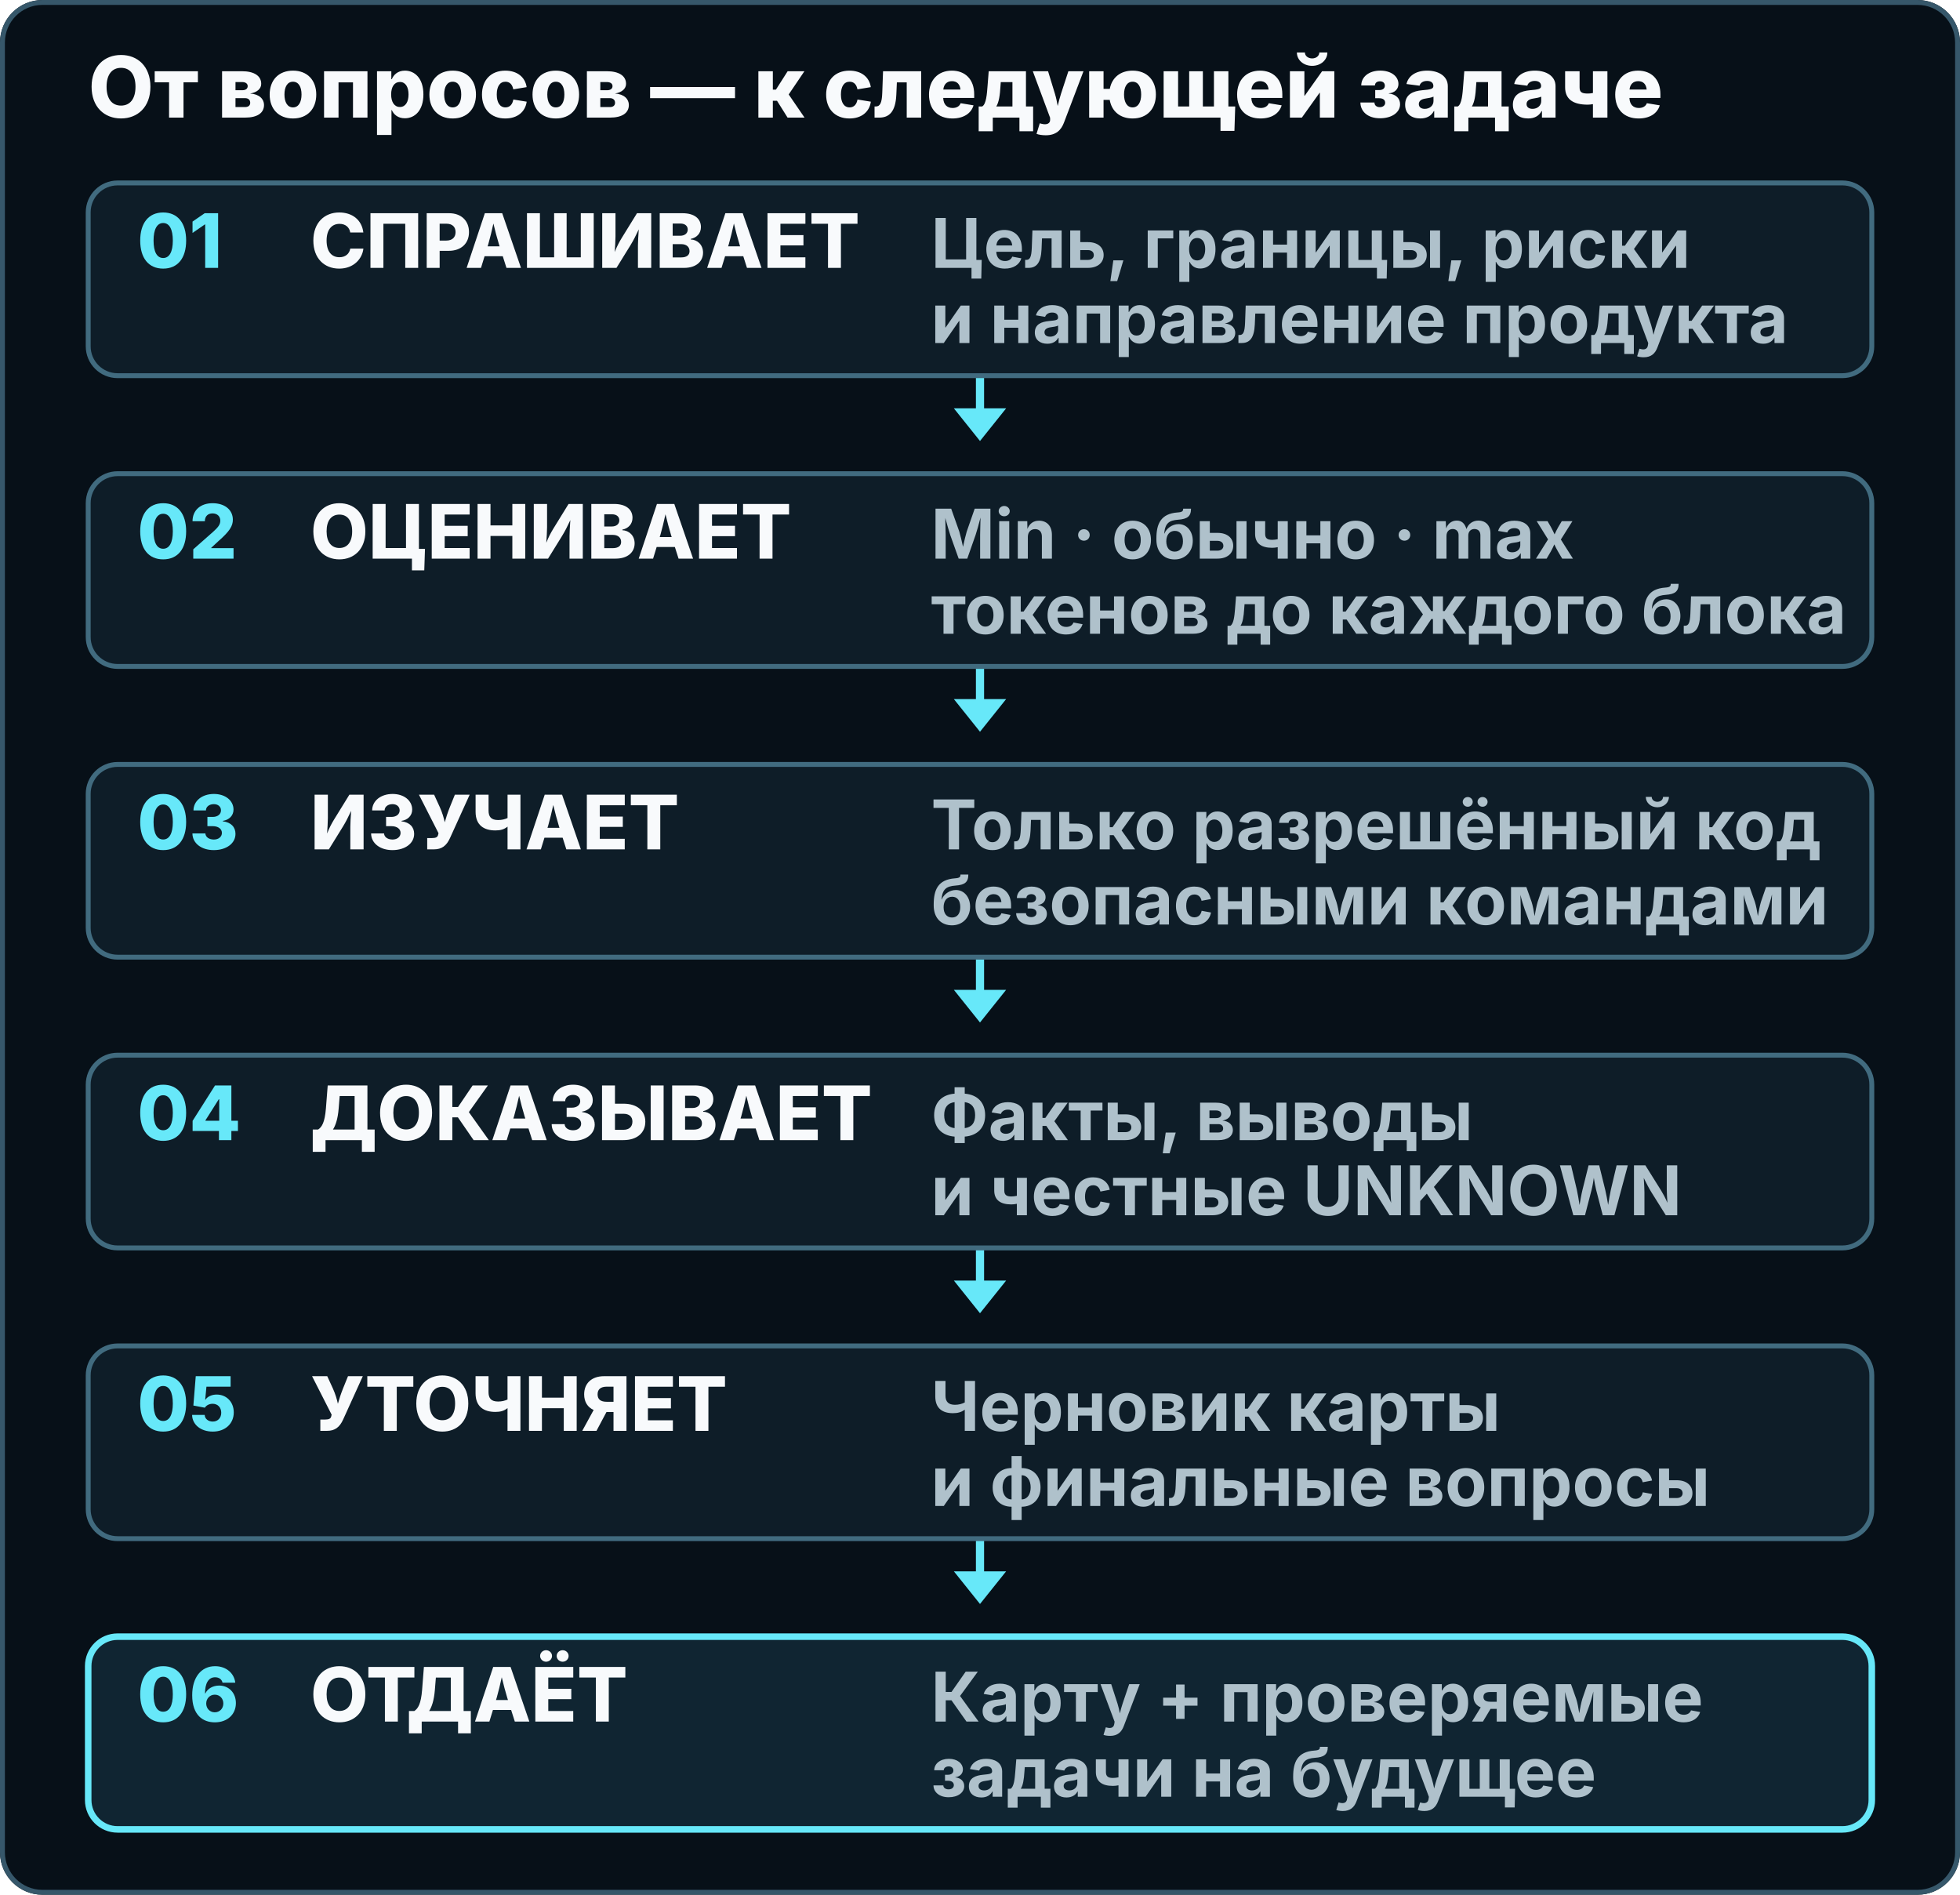
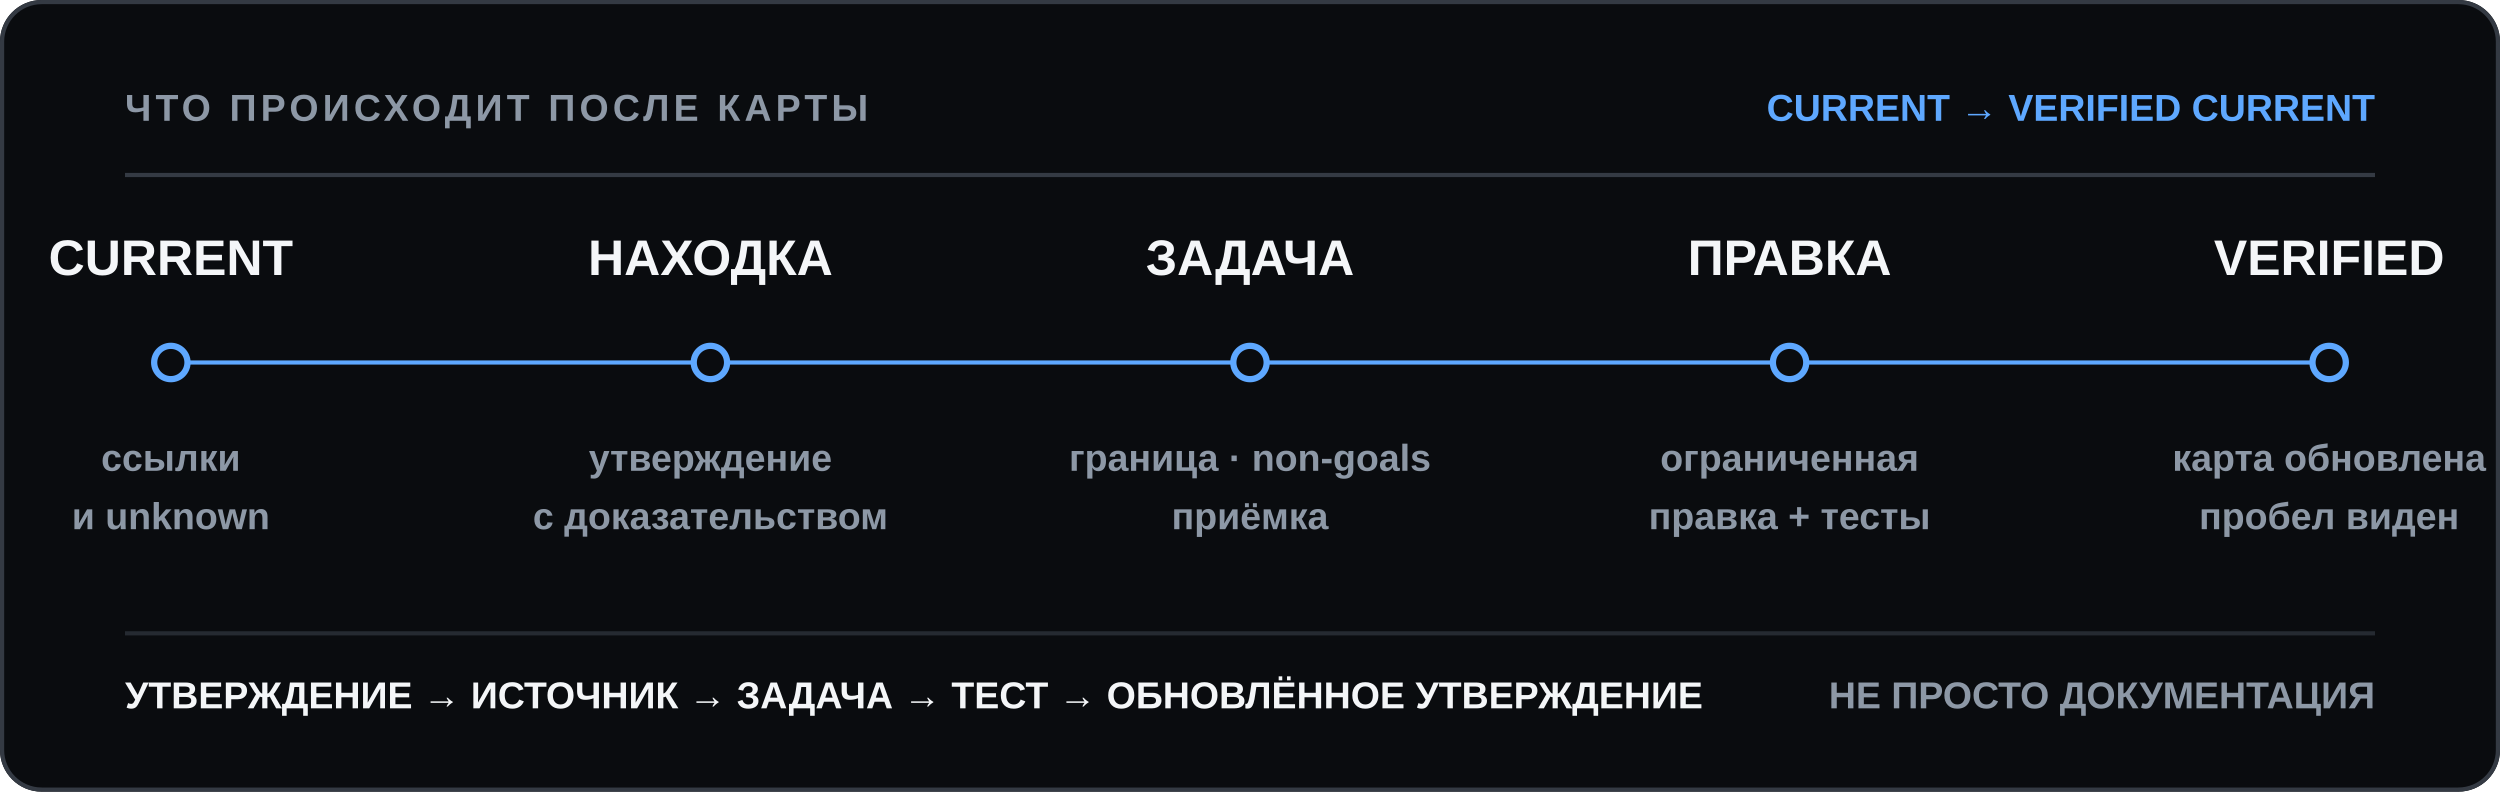
- <svg xmlns="http://www.w3.org/2000/svg" width="1200" height="1160" viewBox="0 0 1200 1160" role="img" aria-labelledby="title desc">
-   <rect width="1200" height="1160" rx="26" fill="#071018" />
-   <rect x="1.5" y="1.5" width="1197" height="1157" rx="24.5" fill="none" stroke="#36576A" stroke-width="3" />
-   <g font-family="-apple-system, BlinkMacSystemFont, 'Segoe UI', sans-serif">
-     <text x="54" y="72" fill="#F8FAFC" font-size="52" font-weight="780">
-       От вопросов — к следующей задаче
+ <svg xmlns="http://www.w3.org/2000/svg" width="1200" height="380" viewBox="0 0 1200 380" role="img" aria-labelledby="title desc">
+   <rect width="1200" height="380" rx="20" fill="#0A0C0F" />
+   <rect x="1" y="1" width="1198" height="378" rx="19" fill="none" stroke="#343A43" stroke-width="2" />
+   <g font-family="Arial, sans-serif">
+     <text x="60" y="58" fill="#8D98A6" font-size="18" font-weight="650" letter-spacing="2">ЧТО ПРОИСХОДИТ ПОСЛЕ КАРТЫ</text>
+     <text x="1140" y="58" fill="#5EA8FF" font-size="18" font-weight="700" text-anchor="end">CURRENT → VERIFIED CURRENT</text>
+     <path d="M60 84H1140" stroke="#343A43" stroke-width="2" />
+     <path d="M82 174H1118" stroke="#5EA8FF" stroke-width="2" />
+     <g fill="#0A0C0F" stroke="#5EA8FF" stroke-width="3">
+       <circle cx="82" cy="174" r="8" />
+       <circle cx="341" cy="174" r="8" />
+       <circle cx="600" cy="174" r="8" />
+       <circle cx="859" cy="174" r="8" />
+       <circle cx="1118" cy="174" r="8" />
+     </g>
+     <g fill="#F4F6F8" font-size="24" font-weight="700">
+       <text x="82" y="132" text-anchor="middle">CURRENT</text>
+       <text x="341" y="132" text-anchor="middle">НАХОДКА</text>
+       <text x="600" y="132" text-anchor="middle">ЗАДАЧА</text>
+       <text x="859" y="132" text-anchor="middle">ПРАВКА</text>
+       <text x="1118" y="132" text-anchor="middle">VERIFIED</text>
+     </g>
+     <g fill="#8D98A6" font-size="18" font-weight="550">
+       <text x="82" y="226" text-anchor="middle">ссылки</text>
+       <text x="82" y="254" text-anchor="middle">и unknown</text>
+       <text x="341" y="226" text-anchor="middle">утверждение</text>
+       <text x="341" y="254" text-anchor="middle">с доказательством</text>
+       <text x="600" y="226" text-anchor="middle">граница · non-goals</text>
+       <text x="600" y="254" text-anchor="middle">приёмка</text>
+       <text x="859" y="226" text-anchor="middle">ограниченная</text>
+       <text x="859" y="254" text-anchor="middle">правка + тесты</text>
+       <text x="1118" y="226" text-anchor="middle">карта обновлена</text>
+       <text x="1118" y="254" text-anchor="middle">пробел виден</text>
+     </g>
+     <path d="M60 304H1140" stroke="#252A31" stroke-width="2" />
+     <text x="60" y="340" fill="#F4F6F8" font-size="18" font-weight="650">
+       УТВЕРЖДЕНИЕ → ИСТОЧНИК → ЗАДАЧА → ТЕСТ → ОБНОВЛЁННОЕ УТВЕРЖДЕНИЕ
    </text>
-     <g id="route" fill="none" stroke="#67E8F9" stroke-width="5">
-       <path d="M600 230V254" />
-       <path d="M600 408V432" />
-       <path d="M600 586V610" />
-       <path d="M600 764V788" />
-       <path d="M600 942V966" />
-     </g>
-     <g fill="#67E8F9">
-       <path d="M584 250H616L600 270Z" />
-       <path d="M584 428H616L600 448Z" />
-       <path d="M584 606H616L600 626Z" />
-       <path d="M584 784H616L600 804Z" />
-       <path d="M584 962H616L600 982Z" />
-     </g>
-     <g id="step-start">
-       <rect x="54" y="112" width="1092" height="118" rx="18" fill="#0E1D28" stroke="#416B7F" stroke-width="3" />
-       <text x="84" y="164" fill="#67E8F9" font-size="46" font-weight="800">01</text>
-       <text x="190" y="164" fill="#F8FAFC" font-size="46" font-weight="800">
-         СПРАШИВАЕТ
-       </text>
-       <text x="570" y="164" fill="#AFC1CB" font-size="42" font-weight="650">
-         Цель, границы, риски
-       </text>
-       <text x="570" y="210" fill="#AFC1CB" font-size="42" font-weight="650">
-         и направление продукта
-       </text>
-     </g>
-     <g id="step-budget">
-       <rect x="54" y="290" width="1092" height="118" rx="18" fill="#0E1D28" stroke="#416B7F" stroke-width="3" />
-       <text x="84" y="342" fill="#67E8F9" font-size="46" font-weight="800">02</text>
-       <text x="190" y="342" fill="#F8FAFC" font-size="46" font-weight="800">
-         ОЦЕНИВАЕТ
-       </text>
-       <text x="570" y="342" fill="#AFC1CB" font-size="42" font-weight="650">
-         Min · обычно · max
-       </text>
-       <text x="570" y="388" fill="#AFC1CB" font-size="42" font-weight="650">
-         токенов до каждого блока
-       </text>
-     </g>
-     <g id="step-map">
-       <rect x="54" y="468" width="1092" height="118" rx="18" fill="#0E1D28" stroke="#416B7F" stroke-width="3" />
-       <text x="84" y="520" fill="#67E8F9" font-size="46" font-weight="800">03</text>
-       <text x="190" y="520" fill="#F8FAFC" font-size="46" font-weight="800">
-         ИЗУЧАЕТ
-       </text>
-       <text x="570" y="520" fill="#AFC1CB" font-size="42" font-weight="650">
-         Только разрешённый код
-       </text>
-       <text x="570" y="566" fill="#AFC1CB" font-size="42" font-weight="650">
-         безопасными командами
-       </text>
-     </g>
-     <g id="step-evidence">
-       <rect x="54" y="646" width="1092" height="118" rx="18" fill="#0E1D28" stroke="#416B7F" stroke-width="3" />
-       <text x="84" y="698" fill="#67E8F9" font-size="46" font-weight="800">04</text>
-       <text x="190" y="698" fill="#F8FAFC" font-size="46" font-weight="800">
-         ДОКАЗЫВАЕТ
-       </text>
-       <text x="570" y="698" fill="#AFC1CB" font-size="42" font-weight="650">
-         Факты, выводы
-       </text>
-       <text x="570" y="744" fill="#AFC1CB" font-size="42" font-weight="650">
-         и честные UNKNOWN
-       </text>
-     </g>
-     <g id="step-finish">
-       <rect x="54" y="824" width="1092" height="118" rx="18" fill="#0E1D28" stroke="#416B7F" stroke-width="3" />
-       <text x="84" y="876" fill="#67E8F9" font-size="46" font-weight="800">05</text>
-       <text x="190" y="876" fill="#F8FAFC" font-size="46" font-weight="800">
-         УТОЧНЯЕТ
-       </text>
-       <text x="570" y="876" fill="#AFC1CB" font-size="42" font-weight="650">
-         Черновик карты
-       </text>
-       <text x="570" y="922" fill="#AFC1CB" font-size="42" font-weight="650">
-         и финальные вопросы
-       </text>
-     </g>
-     <g id="step-next">
-       <rect x="54" y="1002" width="1092" height="118" rx="18" fill="#102532" stroke="#67E8F9" stroke-width="4" />
-       <text x="84" y="1054" fill="#67E8F9" font-size="46" font-weight="800">06</text>
-       <text x="190" y="1054" fill="#F8FAFC" font-size="46" font-weight="800">
-         ОТДАЁТ
-       </text>
-       <text x="570" y="1054" fill="#AFC1CB" font-size="42" font-weight="650">
-         Карту + проверяемые
-       </text>
-       <text x="570" y="1100" fill="#AFC1CB" font-size="42" font-weight="650">
-         задачи на будущее
-       </text>
-     </g>
+     <text x="1140" y="340" fill="#8D98A6" font-size="18" font-weight="600" text-anchor="end">НЕ ПРОСТО ДОКУМЕНТАЦИЯ</text>
  </g>
</svg>
